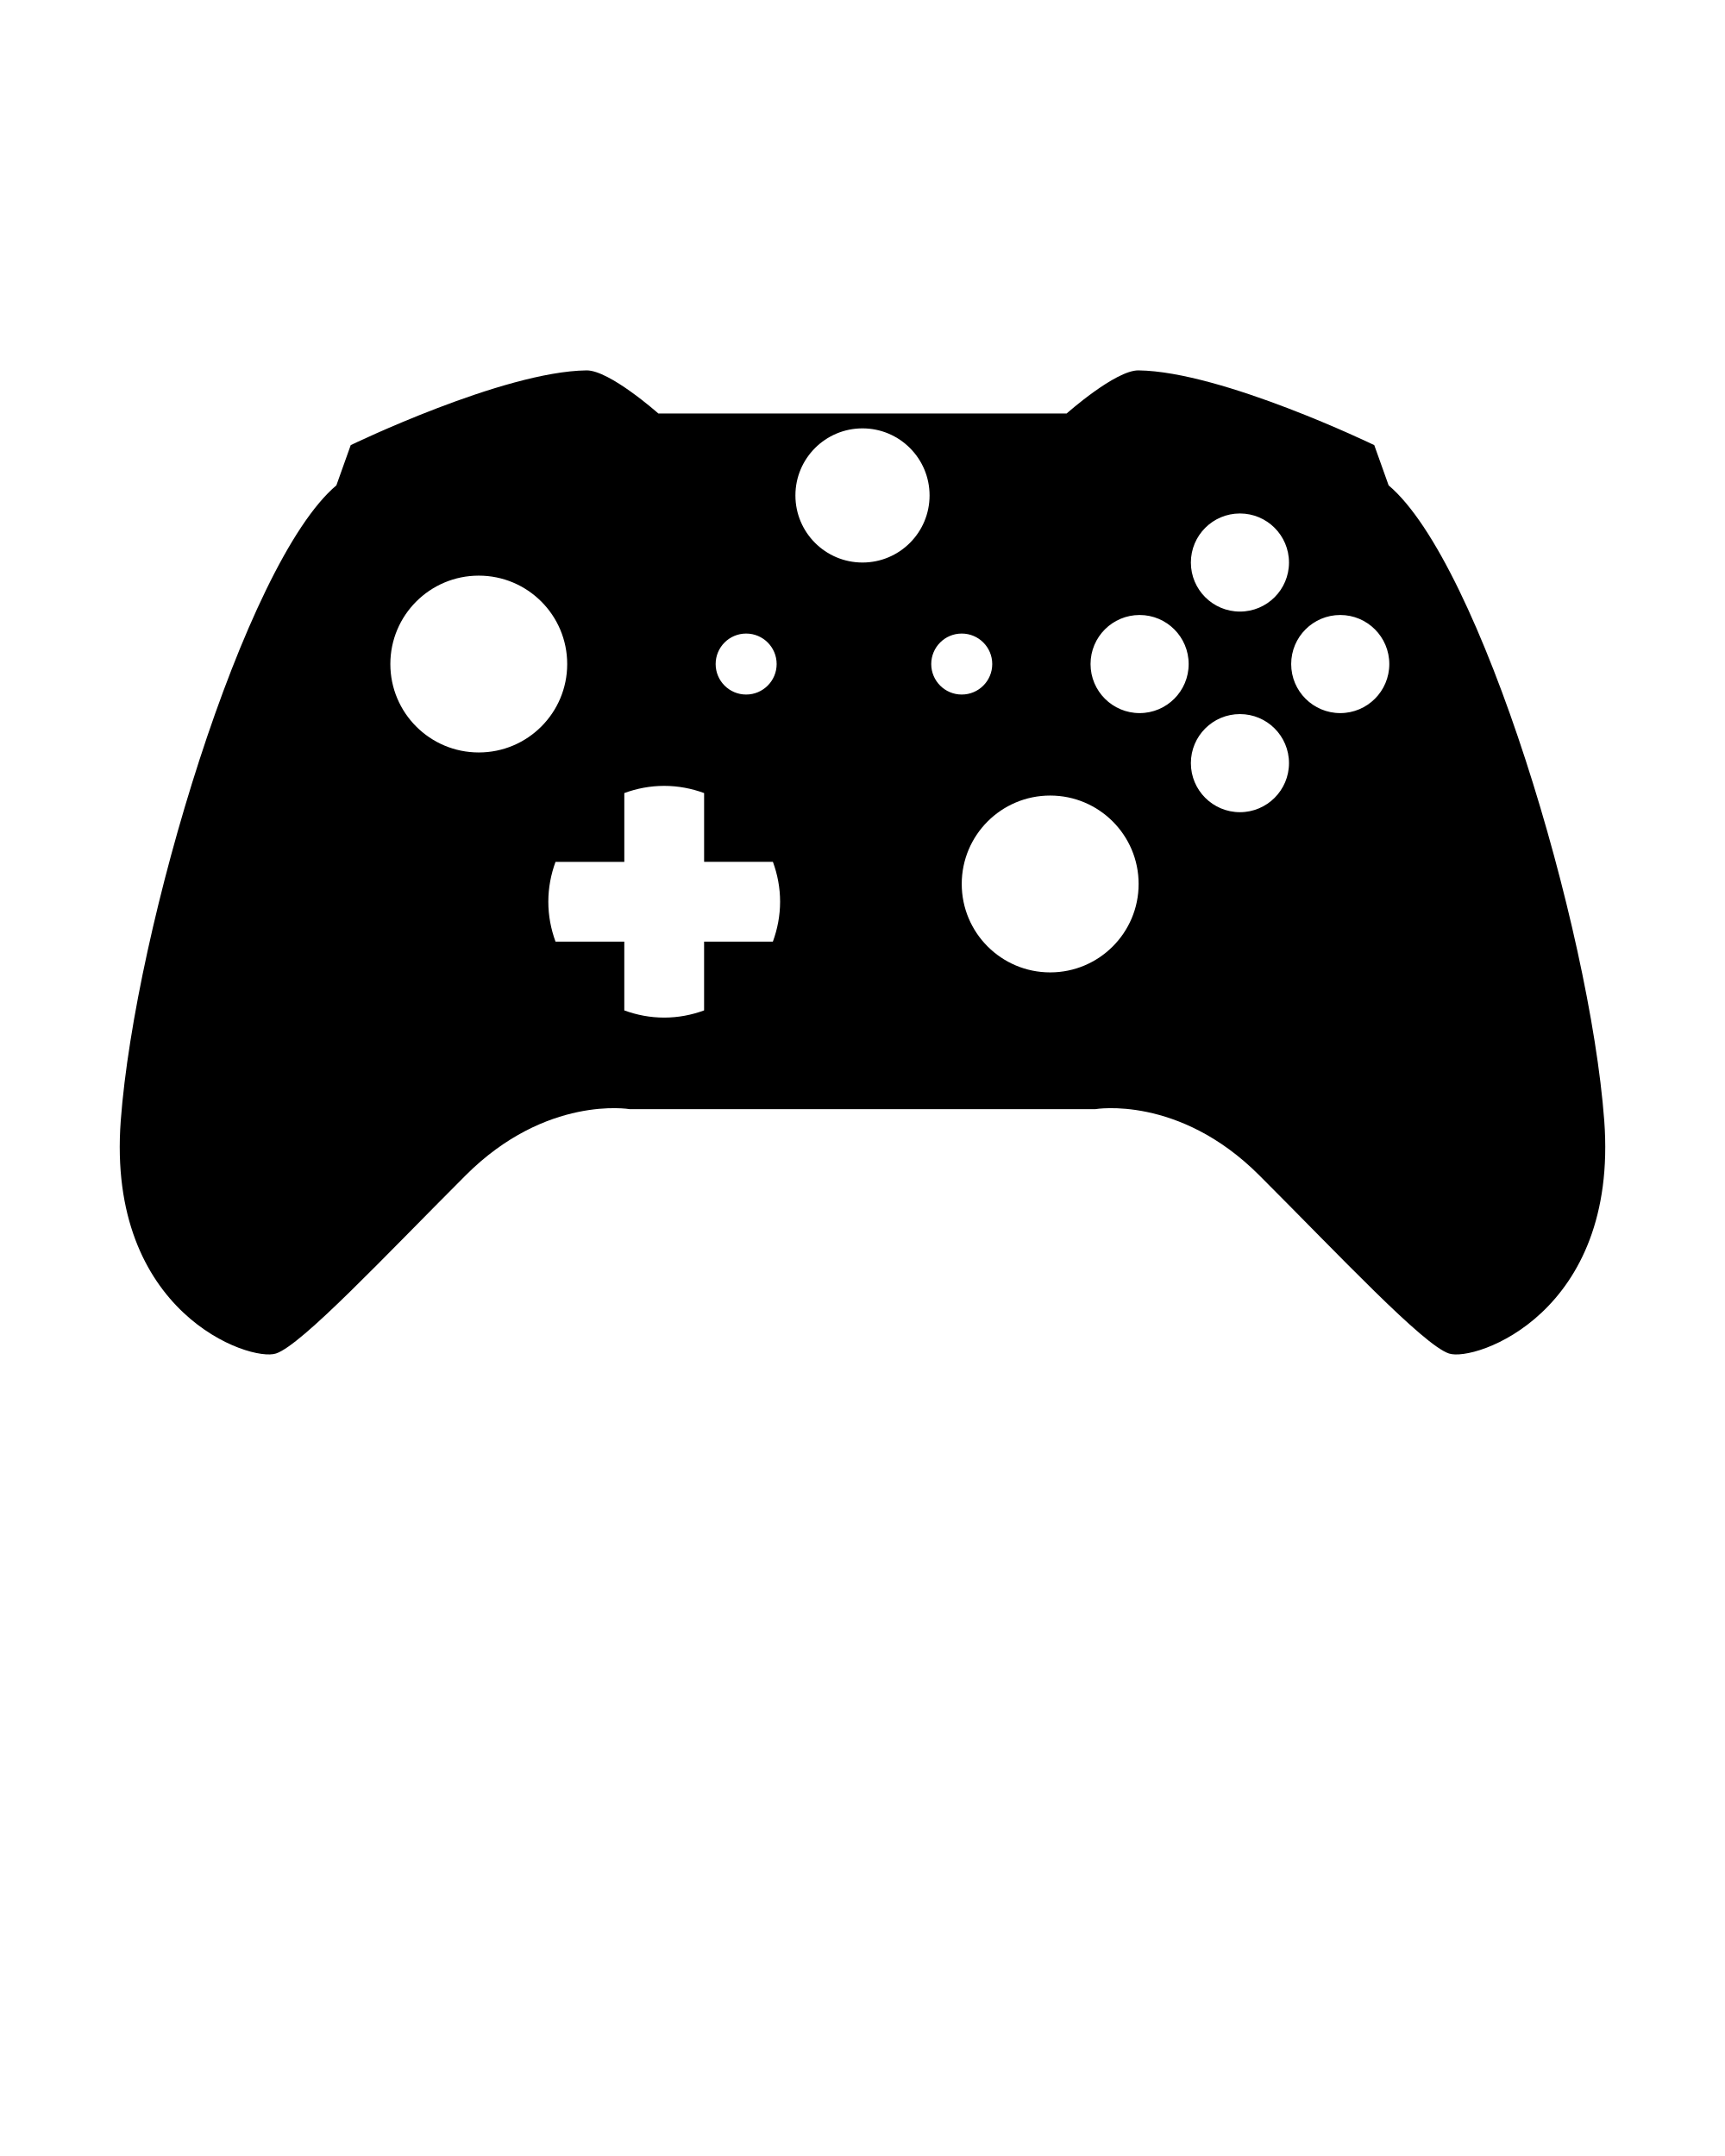
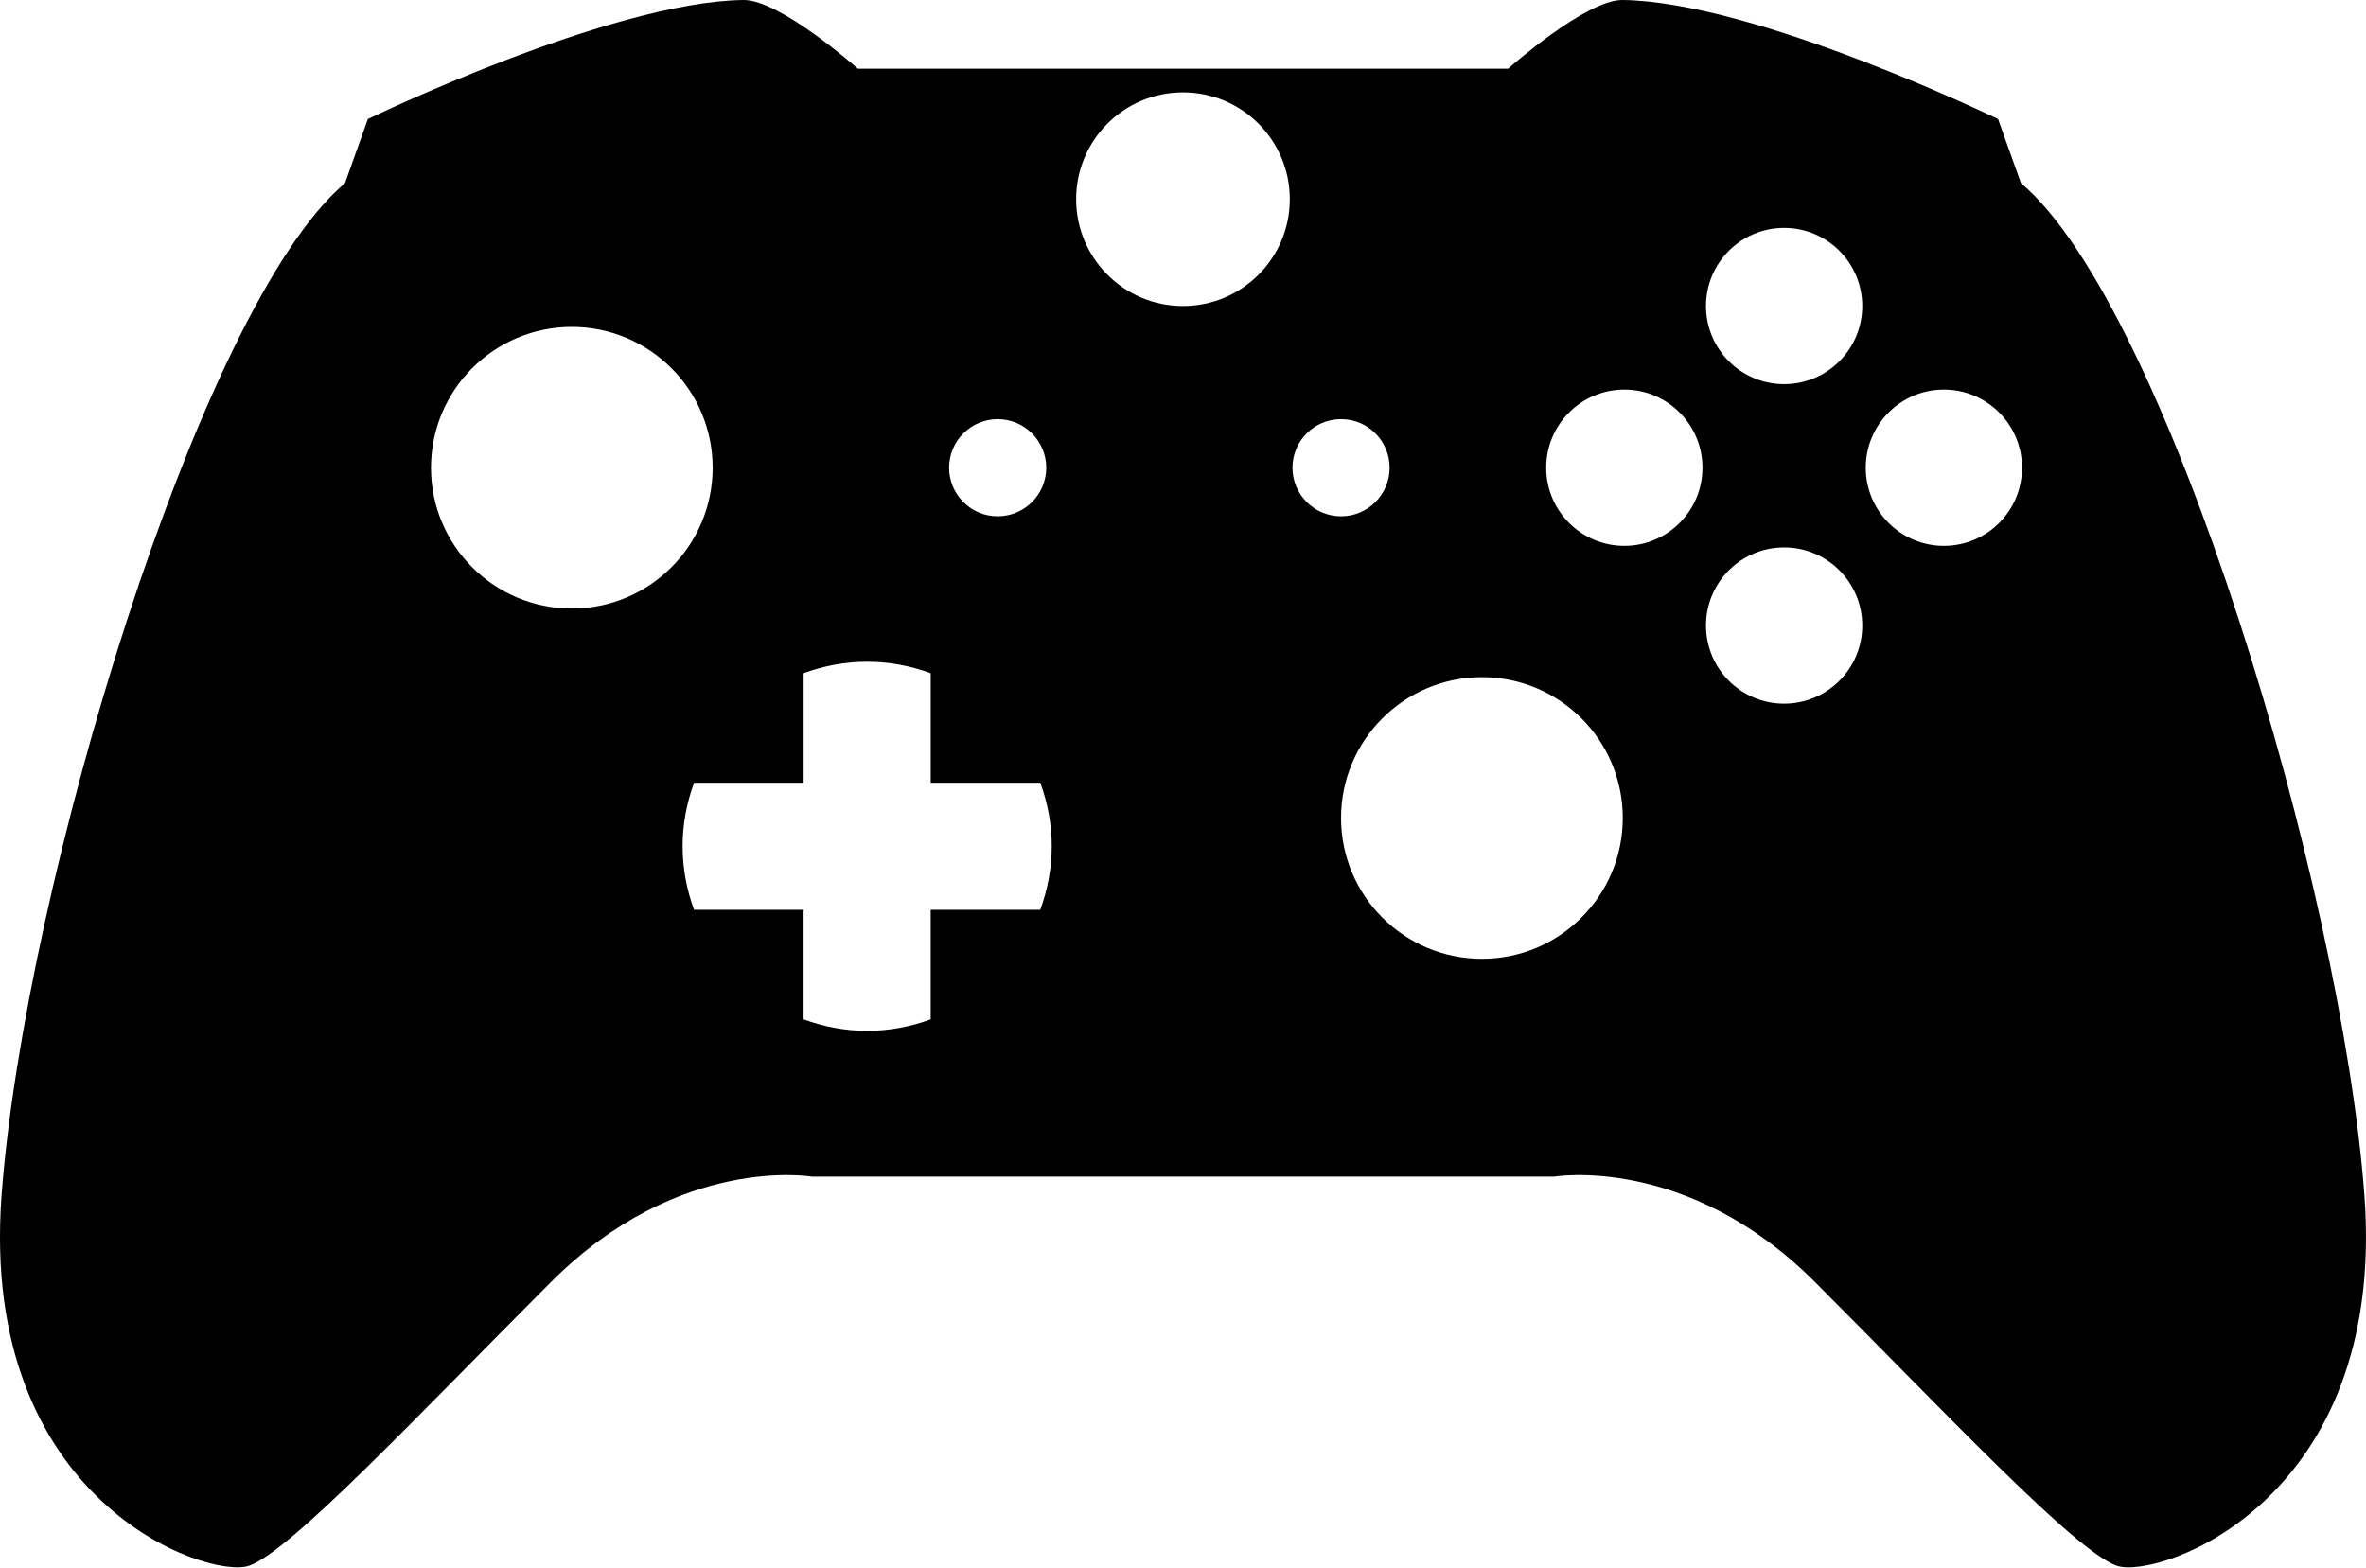
- <svg xmlns="http://www.w3.org/2000/svg" version="1.1" x="0px" y="0px" viewBox="0 0 100 125" enable-background="new 0 0 100 100" xml:space="preserve">
-   <path d="M93,64.974c-0.833-11.168-7.166-32.334-12.5-36.834l-0.833-2.333c0,0-8.821-4.271-13.667-4.333  c-1.334-0.017-4.166,2.5-4.166,2.5l-23.668,0c0,0-2.833-2.517-4.167-2.5c-4.845,0.062-13.667,4.333-13.667,4.333L19.5,28.14  C14.166,32.64,7.833,53.806,7,64.973s7.5,14,9,13.5s6.333-5.667,11-10.334s9.5-3.833,9.5-3.833h27c0,0,4.834-0.834,9.5,3.834  c4.667,4.666,9.5,9.834,11,10.334S93.834,76.14,93,64.974z M43.255,36.732c0.976,0,1.768,0.792,1.768,1.768  s-0.792,1.768-1.768,1.768s-1.768-0.792-1.768-1.768S42.279,36.732,43.255,36.732z M27.755,43.626c-2.832,0-5.126-2.295-5.126-5.126  s2.295-5.126,5.126-5.126s5.126,2.295,5.126,5.126S30.586,43.626,27.755,43.626z M44.804,54.594h-3.987v3.987  c-0.722,0.265-1.499,0.417-2.313,0.417s-1.59-0.152-2.313-0.417v-3.987h-3.987c-0.265-0.723-0.417-1.499-0.417-2.313  c0-0.813,0.152-1.59,0.417-2.312h3.988V45.98c0.722-0.266,1.499-0.417,2.313-0.417s1.59,0.152,2.313,0.417v3.988h3.988  c0.265,0.722,0.417,1.498,0.417,2.312C45.222,53.095,45.069,53.871,44.804,54.594z M50,32.614c-2.148,0-3.889-1.741-3.889-3.889  s1.741-3.889,3.889-3.889c2.147,0,3.888,1.741,3.888,3.889S52.147,32.614,50,32.614z M53.985,38.5c0-0.977,0.792-1.768,1.768-1.768  c0.977,0,1.768,0.791,1.768,1.768s-0.791,1.768-1.768,1.768C54.777,40.268,53.985,39.477,53.985,38.5z M60.88,56.377  c-2.831,0-5.127-2.296-5.127-5.127c0-2.832,2.296-5.126,5.127-5.126s5.127,2.295,5.127,5.126  C66.007,54.081,63.711,56.377,60.88,56.377z M66.064,41.344c-1.57,0-2.844-1.273-2.844-2.844s1.273-2.844,2.844-2.844  c1.571,0,2.844,1.273,2.844,2.844S67.636,41.344,66.064,41.344z M71.88,47.089c-1.57,0-2.844-1.273-2.844-2.844  c0-1.571,1.273-2.844,2.844-2.844s2.844,1.272,2.844,2.844C74.724,45.815,73.45,47.089,71.88,47.089z M71.88,35.458  c-1.57,0-2.844-1.273-2.844-2.844c0-1.571,1.273-2.844,2.844-2.844s2.844,1.273,2.844,2.844  C74.724,34.185,73.45,35.458,71.88,35.458z M77.695,41.344c-1.57,0-2.844-1.273-2.844-2.844s1.273-2.844,2.844-2.844  c1.571,0,2.844,1.273,2.844,2.844S79.267,41.344,77.695,41.344z" />
+ <svg xmlns="http://www.w3.org/2000/svg" version="1.1" x="0px" y="0px" viewBox="0 0 86.117 57.054" enable-background="new 0 0 100 100" xml:space="preserve" id="svg1" width="86.117" height="57.054">
+   <defs id="defs1" />
+   <path d="m 86.058,43.5 c -0.833,-11.168 -7.166,-32.334 -12.5,-36.834 l -0.833,-2.333 c 0,0 -8.821,-4.271 -13.667,-4.333 C 57.724,-0.017 54.892,2.5 54.892,2.5 h -23.668 c 0,0 -2.833,-2.517 -4.167,-2.5 C 22.212,0.062 13.39,4.333 13.39,4.333 l -0.832,2.333 C 7.224,11.166 0.891,32.332 0.058,43.499 c -0.833,11.167 7.5,14 9,13.5 1.5,-0.5 6.333,-5.667 11,-10.334 4.667,-4.667 9.5,-3.833 9.5,-3.833 h 27 c 0,0 4.834,-0.834 9.5,3.834 4.667,4.666 9.5,9.834 11,10.334 1.5,0.5 9.834,-2.334 9,-13.5 z m -49.745,-28.242 c 0.976,0 1.768,0.792 1.768,1.768 0,0.976 -0.792,1.768 -1.768,1.768 -0.976,0 -1.768,-0.792 -1.768,-1.768 0,-0.976 0.792,-1.768 1.768,-1.768 z m -15.5,6.894 c -2.832,0 -5.126,-2.295 -5.126,-5.126 0,-2.831 2.295,-5.126 5.126,-5.126 2.831,0 5.126,2.295 5.126,5.126 0,2.831 -2.295,5.126 -5.126,5.126 z m 17.049,10.968 h -3.987 v 3.987 c -0.722,0.265 -1.499,0.417 -2.313,0.417 -0.814,0 -1.59,-0.152 -2.313,-0.417 v -3.987 h -3.987 c -0.265,-0.723 -0.417,-1.499 -0.417,-2.313 0,-0.813 0.152,-1.59 0.417,-2.312 h 3.988 v -3.989 c 0.722,-0.266 1.499,-0.417 2.313,-0.417 0.814,0 1.59,0.152 2.313,0.417 v 3.988 h 3.988 c 0.265,0.722 0.417,1.498 0.417,2.312 -10e-4,0.815 -0.154,1.591 -0.419,2.314 z m 5.196,-21.98 c -2.148,0 -3.889,-1.741 -3.889,-3.889 0,-2.148 1.741,-3.889 3.889,-3.889 2.147,0 3.888,1.741 3.888,3.889 0,2.148 -1.741,3.889 -3.888,3.889 z m 3.985,5.886 c 0,-0.977 0.792,-1.768 1.768,-1.768 0.977,0 1.768,0.791 1.768,1.768 0,0.977 -0.791,1.768 -1.768,1.768 -0.976,0 -1.768,-0.791 -1.768,-1.768 z m 6.895,17.877 c -2.831,0 -5.127,-2.296 -5.127,-5.127 0,-2.832 2.296,-5.126 5.127,-5.126 2.831,0 5.127,2.295 5.127,5.126 0,2.831 -2.296,5.127 -5.127,5.127 z m 5.184,-15.033 c -1.57,0 -2.844,-1.273 -2.844,-2.844 0,-1.571 1.273,-2.844 2.844,-2.844 1.571,0 2.844,1.273 2.844,2.844 0,1.571 -1.272,2.844 -2.844,2.844 z m 5.816,5.745 c -1.57,0 -2.844,-1.273 -2.844,-2.844 0,-1.571 1.273,-2.844 2.844,-2.844 1.571,0 2.844,1.272 2.844,2.844 0,1.57 -1.274,2.844 -2.844,2.844 z m 0,-11.631 c -1.57,0 -2.844,-1.273 -2.844,-2.844 0,-1.571 1.273,-2.844 2.844,-2.844 1.571,0 2.844,1.273 2.844,2.844 0,1.571 -1.274,2.844 -2.844,2.844 z m 5.815,5.886 c -1.57,0 -2.844,-1.273 -2.844,-2.844 0,-1.571 1.273,-2.844 2.844,-2.844 1.571,0 2.844,1.273 2.844,2.844 0,1.571 -1.272,2.844 -2.844,2.844 z" id="path1" />
</svg>
